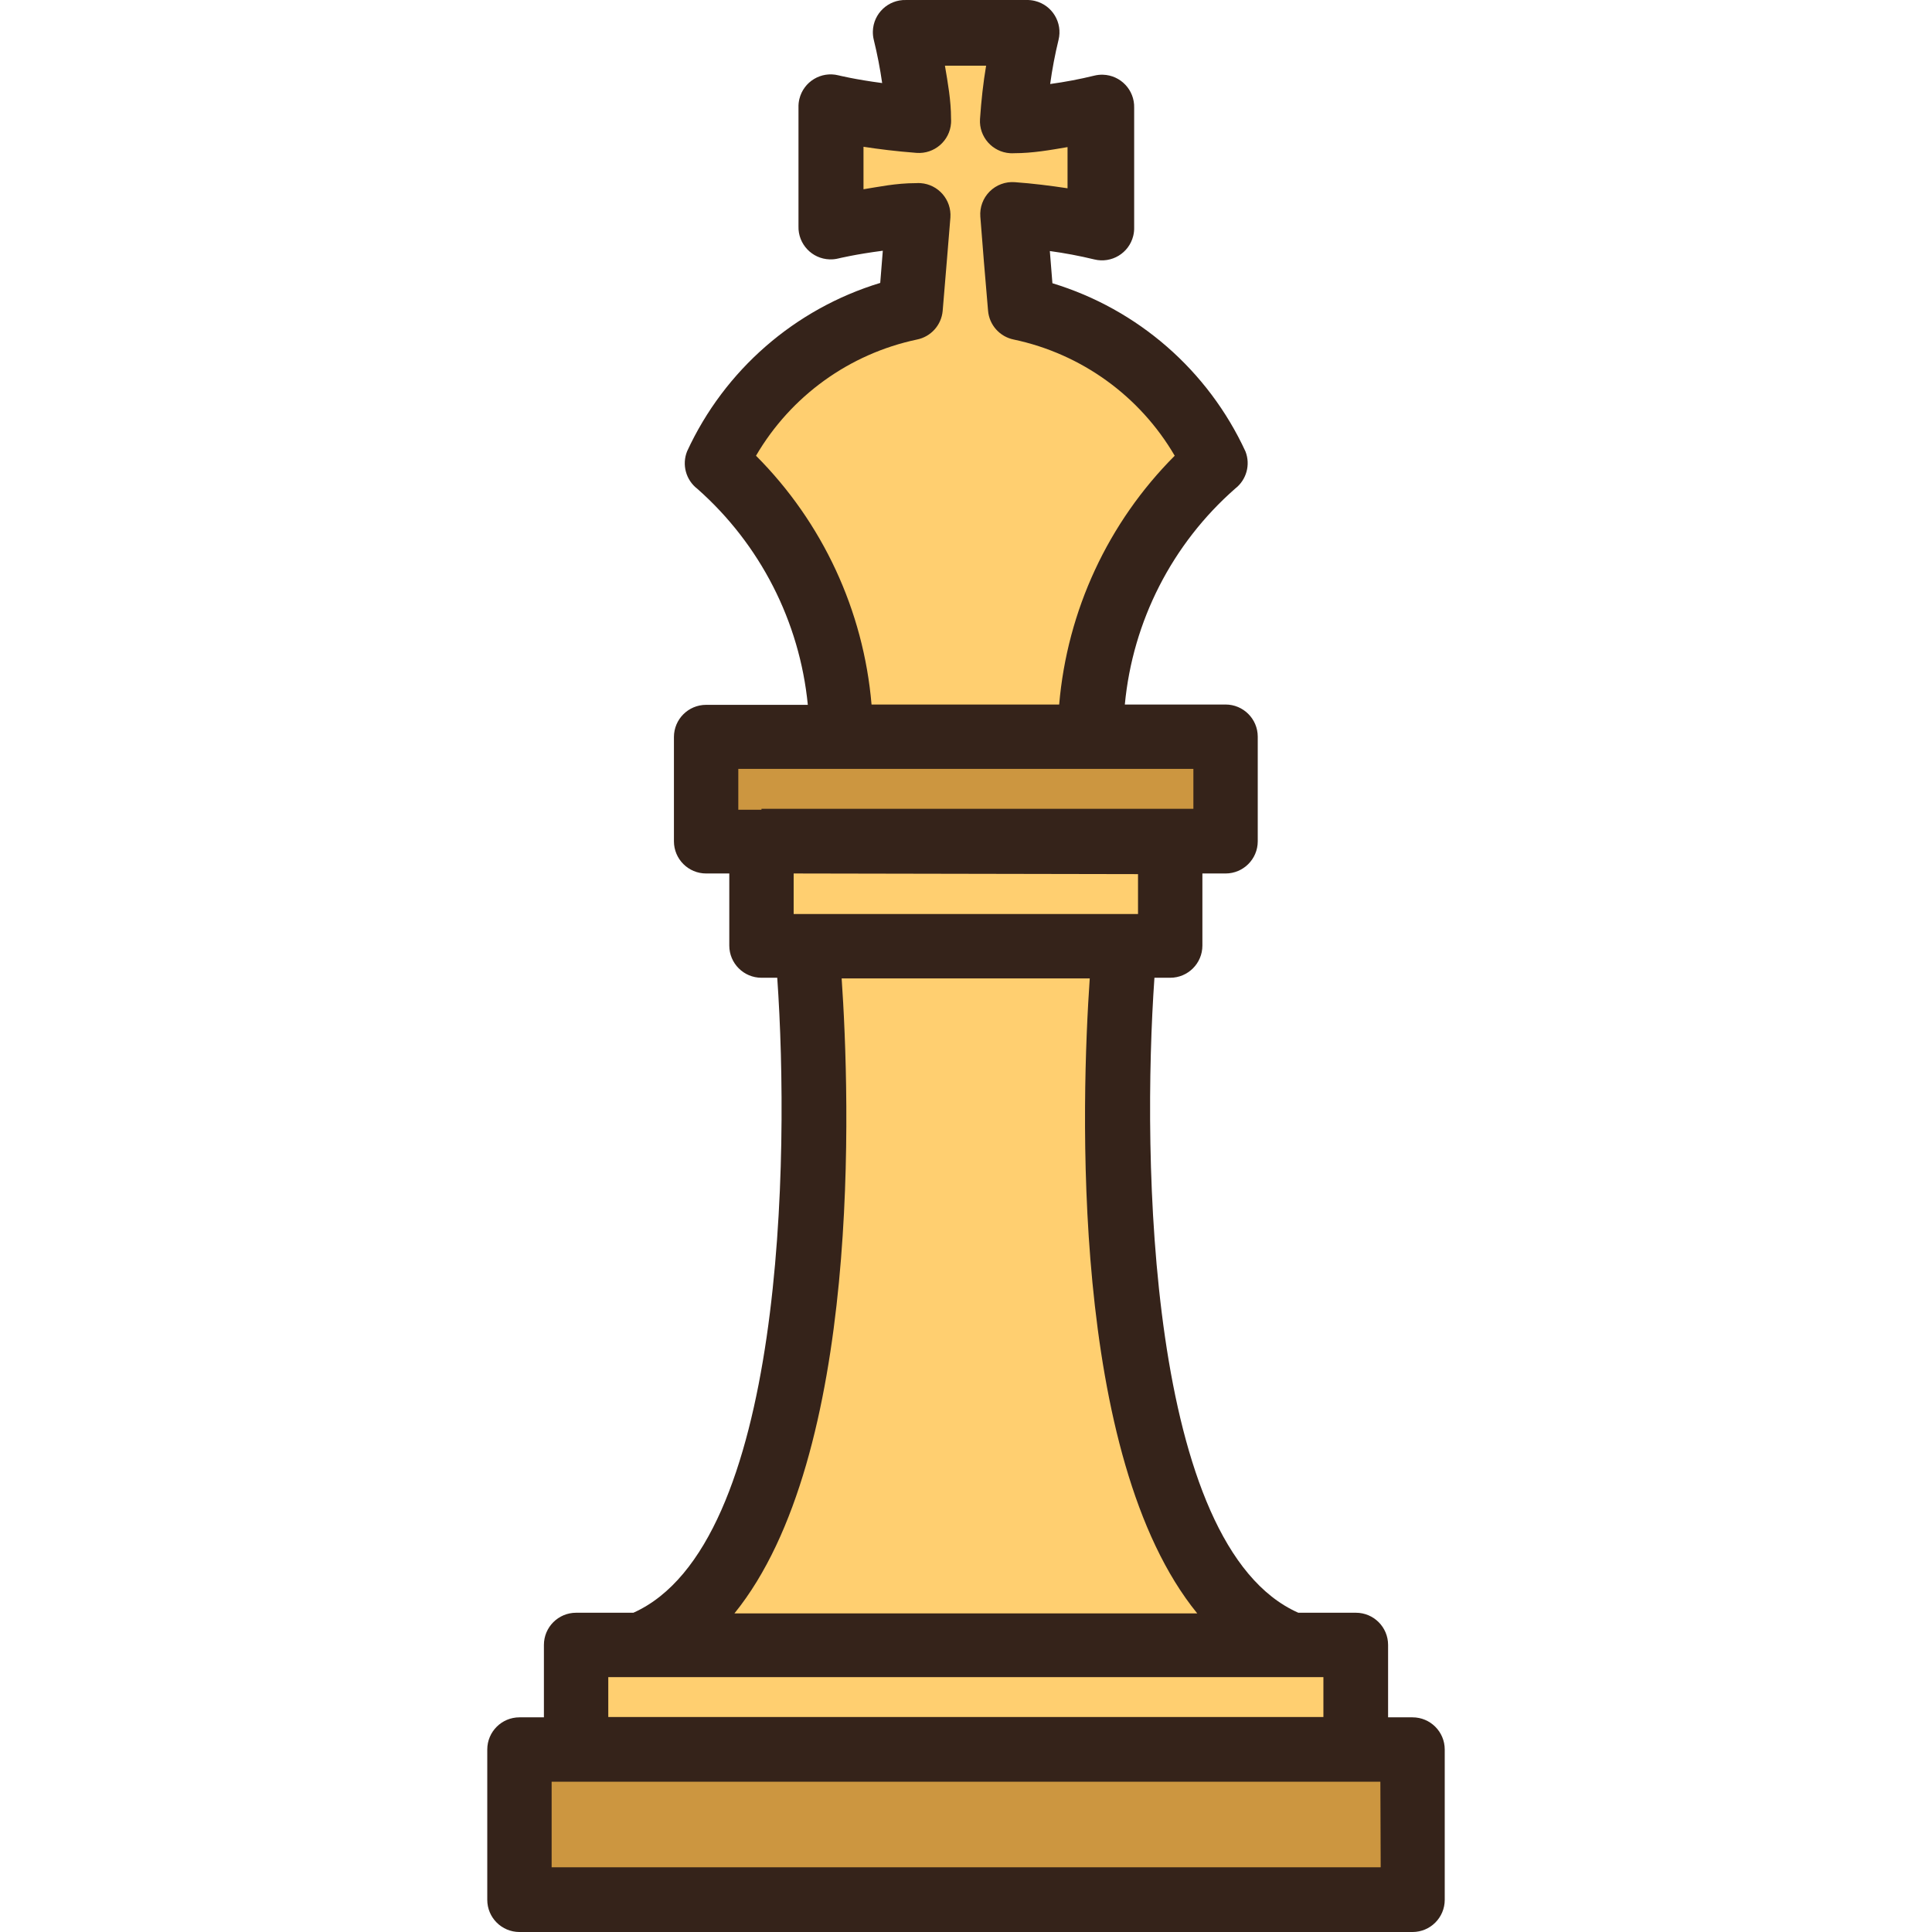
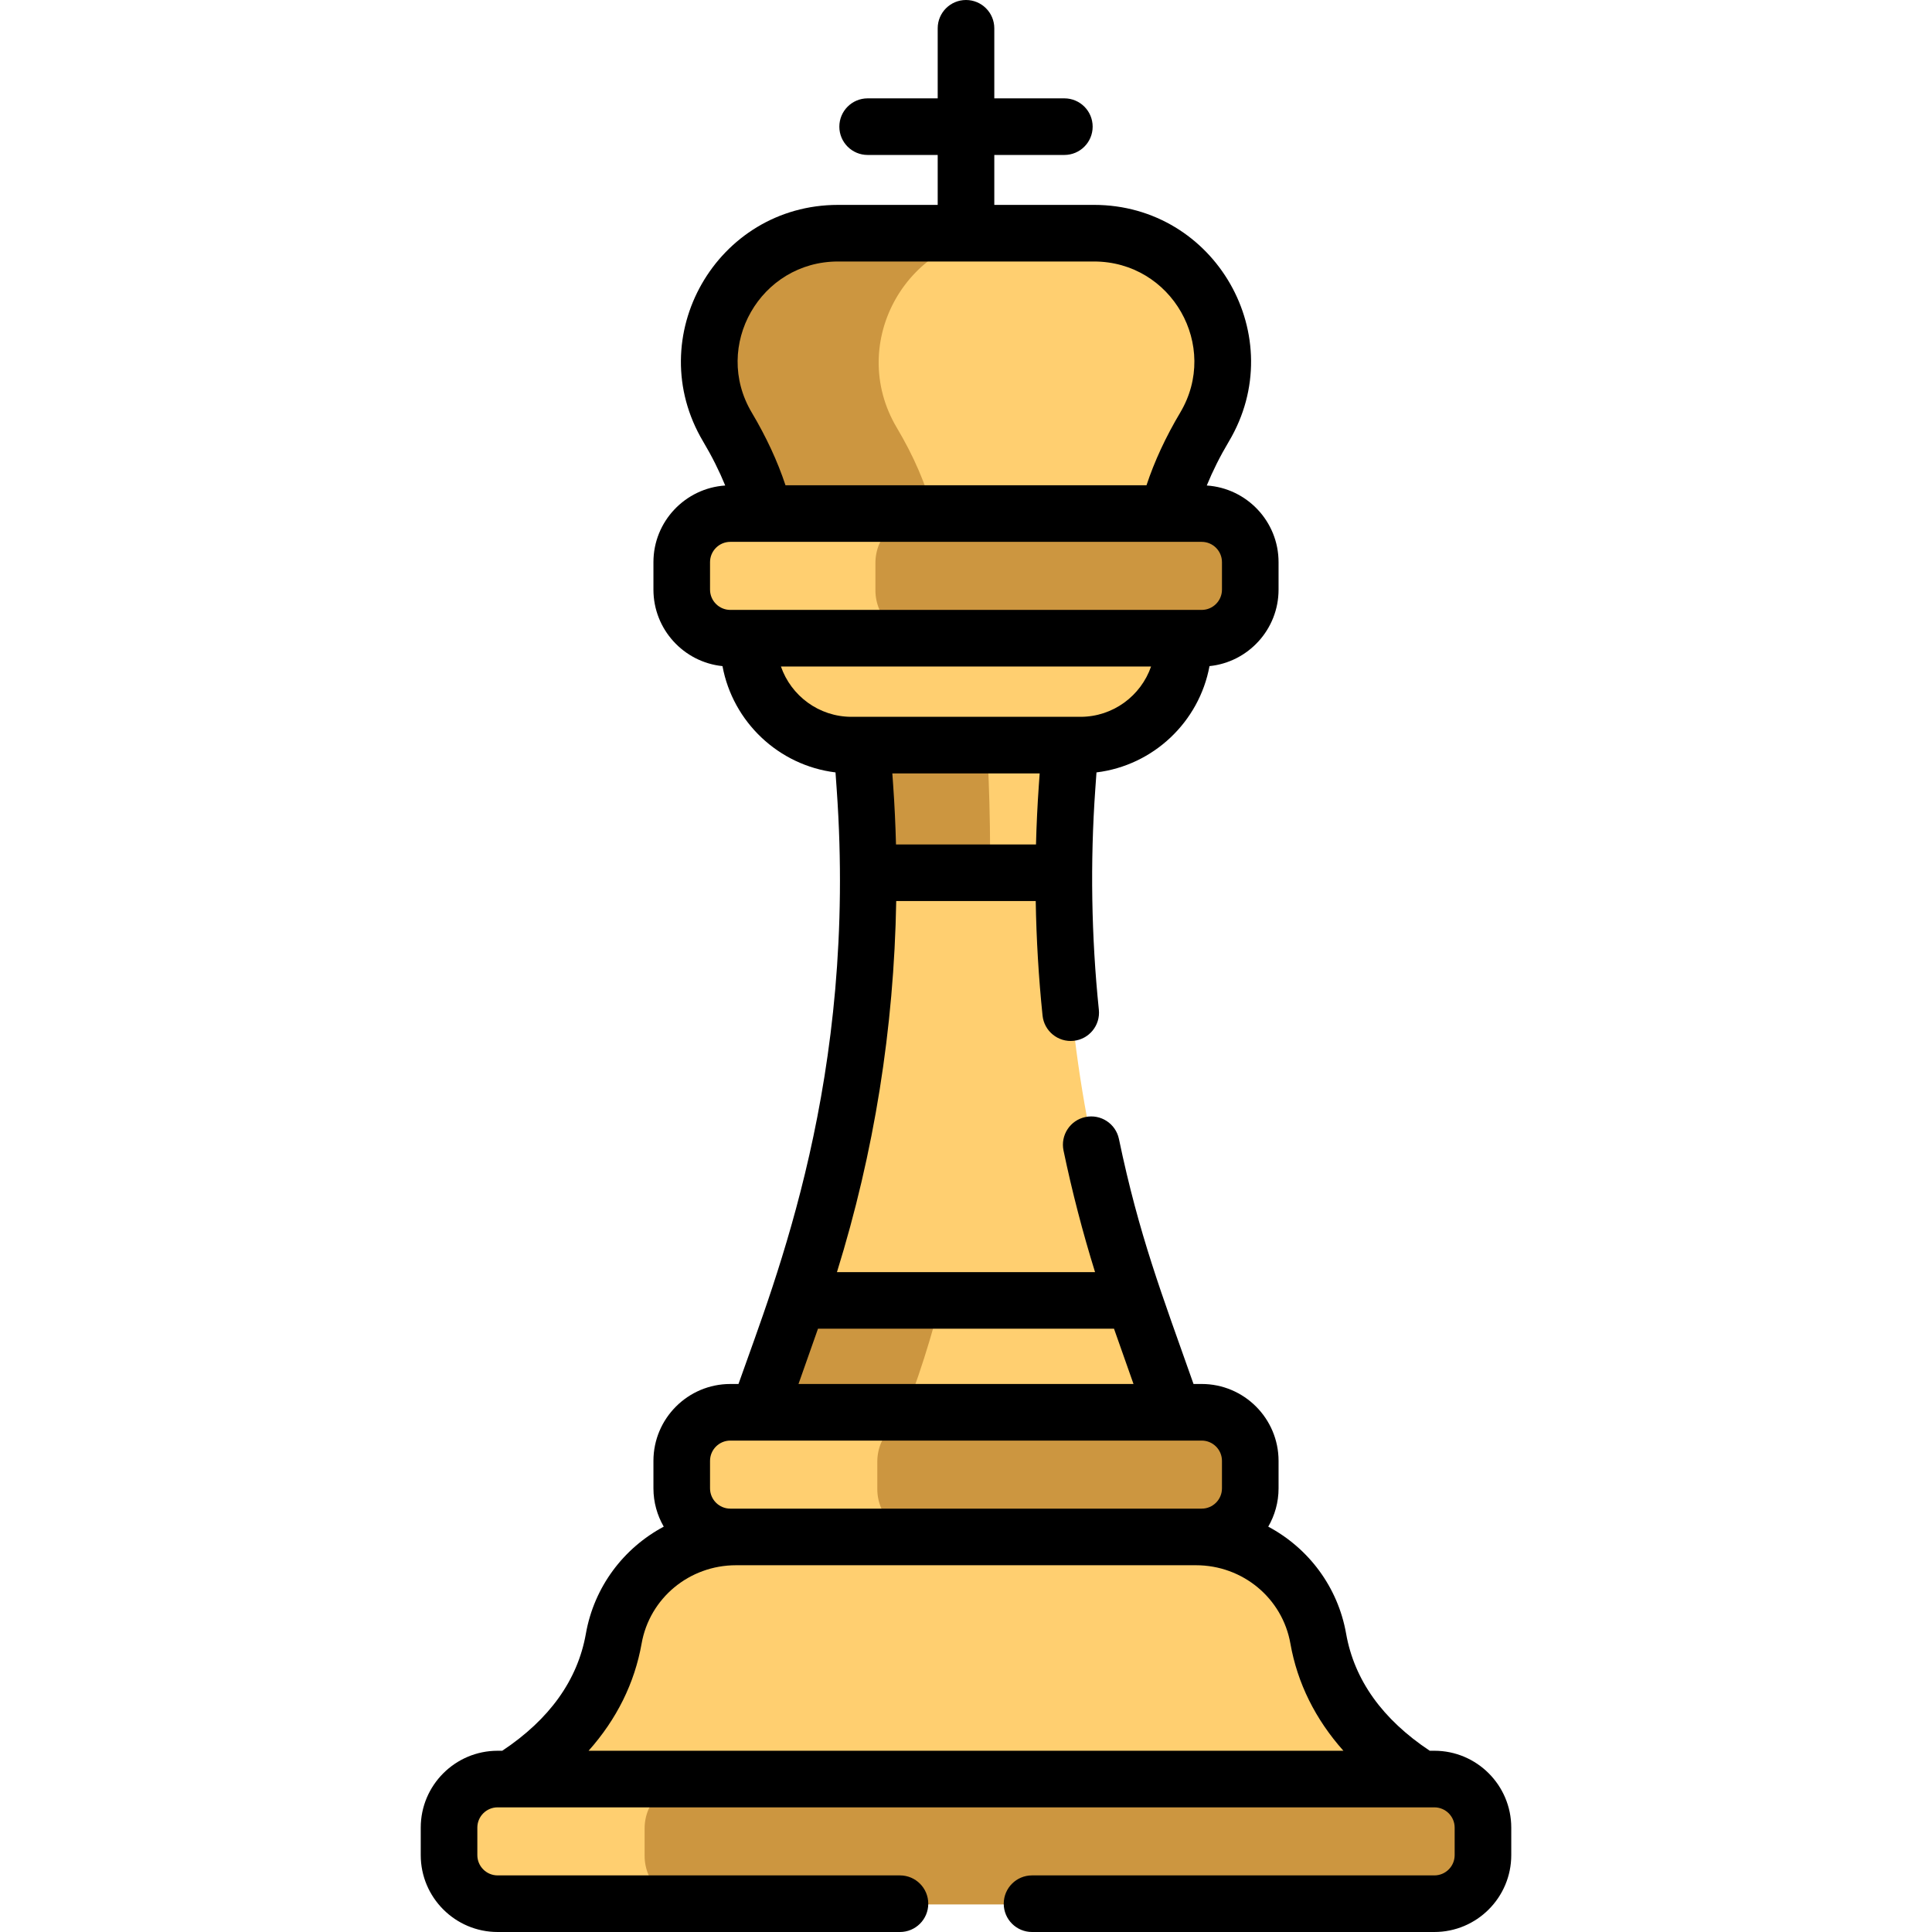
- <svg xmlns="http://www.w3.org/2000/svg" version="1.1" id="Capa_1" x="0px" y="0px" viewBox="0 0 480.243 480.243" style="enable-background:new 0 0 480.243 480.243;" xml:space="preserve">
-   <path style="fill:#CC9640;" d="M175.522,183.123h129.2v25.92h-129.2L175.522,183.123z" />
+ <svg xmlns="http://www.w3.org/2000/svg" version="1.1" width="512" height="512" x="0" y="0" viewBox="0 0 512 512" style="enable-background:new 0 0 512 512" xml:space="preserve" class="">
  <g>
-     <path style="fill:#FFCF70;" d="M189.282,209.123h101.6v25.92h-101.6L189.282,209.123z" />
-     <path style="fill:#FFCF70;" d="M209.282,183.123l-0.64-6.88c-1.758-21.479-11.085-41.637-26.32-56.88l-4.48-4.4l3.2-5.36   c9.808-16.805,26.301-28.644,45.36-32.56c0.64-8,1.44-16.8,1.92-23.2c-4.8,0-9.04,0.88-12.48,1.44l-9.12,0.96v-29.12l9.36,1.44   c3.44,0.56,8,1.04,12.56,1.44c0-4.24-0.8-8.4-1.44-12.4l-1.6-9.36h29.04l-1.52,9.28c-0.64,4-1.12,8-1.44,12.56   c4.4,0,8.56-0.72,12.56-1.44l9.28-1.52v29.12l-9.44-1.52c-4-0.64-8-1.12-12.4-1.44c0.48,6.4,1.28,15.6,1.92,23.28   c19.059,3.916,35.552,15.755,45.36,32.56l3.2,5.36l-4.48,4.4c-15.285,15.386-24.564,35.731-26.16,57.36l-0.64,7.28L209.282,183.123   z" />
-     <path style="fill:#FFCF70;" d="M165.682,408.884l10.4-13.04c30.16-37.04,26.72-125.92,24.88-152l-0.56-8.56h78.8l-0.56,8.56   c-1.76,26.32-5.28,115.2,24.88,152l10.64,13.04H165.682z" />
-     <path style="fill:#FFCF70;" d="M143.202,408.884h193.76v25.92h-193.76L143.202,408.884z" />
+     <g>
+       <g>
+         <path d="m230.378 231.492 2.067 3.209h46.125l3.709-3.209c.039-7.538.296-15.083.831-22.623l.794-11.202-2.459-2.966h-50.158l-2.533 2.966.794 11.202c.534 7.54.792 15.085.83 22.623z" fill="#ffcf70" data-original="#2b4d66" style="" class="" />
+         <path d="m228.754 197.667.794 11.202c.534 7.541.792 15.085.831 22.623l2.067 3.21h29.916c.261-22.903-.882-38.034-.882-38.034l-1.671-1.966h-28.521z" fill="#cc9640" data-original="#25475b" style="" class="" />
+         <path d="m300.893 344.825-3.573-3.249h-80.75l-4.806 3.249c-.247.715-.475 1.437-.727 2.151l-9.697 27.496 1.313 3.23h105.333l3.33-3.23-9.696-27.496c-.251-.714-.48-1.436-.727-2.151z" fill="#ffcf70" data-original="#2b4d66" style="" class="" />
+         <path d="m250.079 341.576h-33.509l-4.806 3.249c-.247.715-.475 1.437-.727 2.151l-9.697 27.496 1.313 3.23h35.808c4.722-11.506 8.54-23.707 11.618-36.126z" fill="#cc9640" data-original="#25475b" style="" class="" />
+         <path d="m349.68 434.45c-2.763-15.642-16.521-26.944-32.405-26.944l-5.958-3.554h-109.976l-5.958 3.554c-15.884 0-29.642 11.302-32.405 26.944-2.107 11.93-9.079 25.812-27.316 37.217l3.158 4.784h234.5l3.675-4.784c-18.237-11.405-25.209-25.287-27.315-37.217z" fill="#ffcf70" data-original="#365e7d" style="" class="" />
+         <path d="m214.478 434.45c2.763-15.642 16.521-26.944 32.405-26.944l5.958-3.554h-51.5l-5.958 3.554c-15.884 0-29.642 11.302-32.405 26.944-2.107 11.93-9.079 25.812-27.316 37.217l3.158 4.784h51.5l-3.158-4.784c18.237-11.405 25.209-25.287 27.316-37.217z" fill="#ffcf70" data-original="#2b4d66" style="" class="" />
+         <path d="m310.654 166.868h-68.096l-1.771 1.403v1.129c0 13.309 8.408 24.61 19.851 28.267h26.026c15.01 0 27.29-12.281 27.29-27.29v-1.044z" fill="#ffcf70" data-original="#365e7d" style="" class="" />
+         <path d="m241.154 169.628v-1.109l2.084-1.651h-41.227l-3.308 2.465v1.044c0 15.009 12.281 27.29 27.29 27.29h35.486c-11.664-3.298-20.325-14.644-20.325-28.039z" fill="#ffcf70" data-original="#2b4d66" style="" class="" />
+         <path d="m290.246 62c-10.038 0-57.812 0-67.835 0-26.366 0-42.78 28.712-29.3 51.372 4.301 7.23 7.769 14.938 9.751 22.927l1.625 3.236h103.333l1.975-3.236c1.982-7.989 5.45-15.697 9.751-22.927 13.48-22.66-2.933-51.372-29.3-51.372z" fill="#ffcf70" data-original="#4a80aa" style="" class="" />
+         <path d="m237.676 113.372c-13.481-22.66 2.933-51.372 29.3-51.372-17.321 0-38.305 0-44.564 0-26.366 0-42.78 28.712-29.3 51.372 4.301 7.23 7.769 14.938 9.751 22.927l1.625 3.236h44.564l-1.625-3.236c-1.982-7.989-5.45-15.697-9.751-22.927z" fill="#cc9640" data-original="#407093" style="" class="" />
+         <path d="m211.765 344.825h89.129c-12.527-36.302-18.811-74.703-18.614-113.333h-51.901c.196 38.63-6.088 77.031-18.614 113.333z" fill="#ffcf70" data-original="#365e7d" style="" class="" />
+         <path d="m262.389 231.492h-32.011c.197 38.63-6.087 77.031-18.614 113.333h37.493c10.537-40.642 12.956-84.074 13.132-113.333z" fill="#ffcf70" data-original="#2b4d66" style="" class="" />
+         <path d="m318.787 136.299h-76.563c-5.94 1.232-10.44 6.523-10.44 12.815v7.404c0 6.292 4.5 11.583 10.44 12.815h76.563c7.081 0 12.875-5.794 12.875-12.875v-7.285c0-7.081-5.793-12.874-12.875-12.874z" fill="#cc9640" data-original="#407093" style="" class="" />
+         <path d="m231.995 156.458v-7.285c0-7.081 5.794-12.875 12.875-12.875h-51c-7.081 0-12.875 5.794-12.875 12.875v7.285c0 7.081 5.794 12.875 12.875 12.875h51c-7.081 0-12.875-5.793-12.875-12.875z" fill="#ffcf70" data-original="#365e7d" style="" class="" />
+         <path d="m380.454 471.667h-199.6c-5.86 1.312-10.277 6.563-10.277 12.804v7.427c0 6.24 4.417 11.492 10.277 12.804h199.599c7.081 0 12.875-5.794 12.875-12.875v-7.285c.001-7.082-5.793-12.875-12.874-12.875z" fill="#cc9640" data-original="#407093" style="" class="" />
+         <path d="m170.829 491.827v-7.285c0-7.082 5.794-12.875 12.875-12.875h-51.5c-7.081 0-12.875 5.793-12.875 12.875v7.285c0 7.081 5.794 12.875 12.875 12.875h51.5c-7.082 0-12.875-5.794-12.875-12.875z" fill="#ffcf70" data-original="#365e7d" style="" class="" />
+         <path d="m318.787 374.471h-76.309c-5.844 1.328-10.243 6.571-10.243 12.802v7.432c0 6.23 4.4 11.474 10.243 12.802h76.309c7.081 0 12.875-5.794 12.875-12.875v-7.285c0-7.082-5.793-12.876-12.875-12.876z" fill="#cc9640" data-original="#407093" style="" class="" />
+         <path d="m232.495 394.631v-7.285c0-7.081 5.794-12.875 12.875-12.875h-51.5c-7.081 0-12.875 5.794-12.875 12.875v7.285c0 7.081 5.794 12.875 12.875 12.875h51.5c-7.081 0-12.875-5.794-12.875-12.875z" fill="#ffcf70" data-original="#365e7d" style="" class="" />
+       </g>
+       <g>
+         <path d="m131.875 512h106.625c4.143 0 7.5-3.358 7.5-7.5s-3.357-7.5-7.5-7.5h-106.625c-2.964 0-5.375-2.411-5.375-5.375v-7.284c0-2.964 2.411-5.375 5.375-5.375h248.25c2.964 0 5.375 2.411 5.375 5.375v7.284c0 2.964-2.411 5.375-5.375 5.375h-106.625c-4.143 0-7.5 3.358-7.5 7.5s3.357 7.5 7.5 7.5h106.625c11.234 0 20.375-9.14 20.375-20.375v-7.284c0-11.235-9.141-20.375-20.375-20.375h-1.229c-12.531-8.323-19.992-18.747-22.16-31.022-2.202-12.468-10.033-22.711-20.636-28.366 1.728-2.992 2.733-6.452 2.733-10.149v-7.285c0-11.235-9.141-20.375-20.375-20.375h-2.163c-8.434-23.916-14.408-39.277-19.768-64.936-.847-4.054-4.818-6.658-8.875-5.808-4.055.847-6.655 4.82-5.809 8.875 2.274 10.888 5.08 21.677 8.357 32.222h-68.398c9.847-31.705 15.123-64.556 15.706-98.333h36.97c.169 10.131.771 20.27 1.809 30.346.426 4.121 4.109 7.119 8.229 6.692 4.12-.424 7.116-4.108 6.692-8.229-1.998-19.391-2.31-39.174-.948-58.401l.319-4.501c15.085-1.845 27.211-13.377 29.953-28.17 10.263-1.043 18.299-9.736 18.299-20.27v-7.285c0-10.779-8.42-19.606-19.025-20.307 1.568-3.833 3.514-7.729 5.854-11.661 16.461-27.668-3.534-62.706-35.745-62.706h-26.415v-13.231h18.566c4.143 0 7.5-3.358 7.5-7.5s-3.357-7.5-7.5-7.5h-18.566v-18.566c0-4.142-3.357-7.5-7.5-7.5s-7.5 3.358-7.5 7.5v18.566h-18.566c-4.143 0-7.5 3.358-7.5 7.5s3.357 7.5 7.5 7.5h18.566v13.233h-26.417c-32.201 0-52.211 35.028-35.745 62.706 2.339 3.932 4.285 7.828 5.853 11.661-10.604.701-19.024 9.528-19.024 20.307v7.285c0 10.534 8.036 19.227 18.299 20.27 2.741 14.793 14.867 26.325 29.952 28.17l.319 4.501c5.421 76.481-16.12 129.463-26.032 157.572h-2.163c-11.234 0-20.375 9.14-20.375 20.375v7.285c0 3.697 1.005 7.156 2.733 10.148-10.603 5.655-18.434 15.898-20.636 28.366-2.168 12.275-9.629 22.699-22.16 31.022h-1.229c-11.234 0-20.375 9.14-20.375 20.375v7.284c0 11.234 9.141 20.374 20.375 20.374zm143.425-303.862c-.368 5.2-.615 10.421-.75 15.653h-37.104c-.133-5.227-.376-10.447-.745-15.653l-.225-3.171h39.049zm-53.217-138.839h67.835c20.604 0 33.346 22.401 22.854 40.037-3.845 6.461-6.838 12.917-8.936 19.262h-95.673c-2.099-6.344-5.092-12.8-8.936-19.261-10.5-17.655 2.272-40.038 22.856-40.038zm-28.541 92.333c-2.964 0-5.375-2.411-5.375-5.375v-7.285c0-2.964 2.411-5.375 5.375-5.375h124.917c2.964 0 5.375 2.411 5.375 5.375v7.285c0 2.964-2.411 5.375-5.375 5.375-3.445 0-121.688 0-124.917 0zm13.414 15h98.089c-2.683 7.751-10.057 13.333-18.709 13.333h-60.672c-8.652 0-16.025-5.582-18.708-13.333zm9.819 175.492h78.45l5.165 14.646h-88.78zm-28.608 35.021c0-2.964 2.411-5.375 5.375-5.375h124.917c2.964 0 5.375 2.411 5.375 5.375v7.285c0 2.964-2.411 5.375-5.375 5.375-15.402 0-114.589 0-124.917 0-2.964 0-5.375-2.411-5.375-5.375zm-18.132 48.408c2.123-12.022 12.646-20.749 25.02-20.749h121.892c12.373 0 22.896 8.726 25.019 20.749 1.854 10.492 6.626 20.086 14.049 28.412h-200.029c7.423-8.325 12.196-17.921 14.049-28.412z" fill="#000000" data-original="#000000" style="" class="" />
+       </g>
+     </g>
  </g>
-   <path style="fill:#CC9640;" d="M129.122,434.884h222v37.28h-222L129.122,434.884z" />
-   <path style="fill:#35231A;" d="M351.122,426.884h-6.08v-18c0-4.418-3.582-8-8-8h-14.32c-37.52-16.64-38.88-113.28-35.76-157.84h3.92  c4.418,0,8-3.582,8-8v-17.92h5.76c4.418,0,8-3.582,8-8v-26c0-4.418-3.582-8-8-8h-25.04c1.959-20.74,11.776-39.945,27.44-53.68  c2.791-2.165,3.831-5.904,2.56-9.2c-9.295-20.159-26.761-35.384-48-41.84l-0.64-8c3.713,0.503,7.398,1.198,11.04,2.08  c4.289,1.062,8.626-1.553,9.689-5.842c0.175-0.706,0.253-1.432,0.231-2.158v-29.68c0.13-4.416-3.346-8.102-7.762-8.231  c-0.727-0.021-1.453,0.056-2.158,0.231c-3.615,0.882-7.273,1.576-10.96,2.08c0.504-3.687,1.198-7.345,2.08-10.96  c1.062-4.289-1.553-8.626-5.842-9.689c-0.706-0.175-1.432-0.253-2.158-0.231h-29.92c-4.416-0.13-8.102,3.346-8.231,7.762  c-0.021,0.727,0.056,1.453,0.231,2.158c0.871,3.536,1.565,7.114,2.08,10.72c-6.72-0.88-10.88-1.92-10.88-1.92  c-4.289-1.062-8.626,1.553-9.689,5.842c-0.175,0.706-0.253,1.432-0.231,2.158v29.52c-0.13,4.416,3.346,8.102,7.762,8.231  c0.727,0.021,1.453-0.056,2.158-0.231c0,0,4.24-1.04,11.04-1.92l-0.64,8c-21.239,6.456-38.705,21.681-48,41.84  c-1.352,3.34-0.304,7.173,2.56,9.36c15.599,13.785,25.402,32.963,27.44,53.68h-25.28c-4.418,0-8,3.582-8,8v25.92  c0,4.418,3.582,8,8,8h5.76v17.92c0,4.418,3.582,8,8,8h3.92c3.12,44.56,1.76,141.04-35.76,157.84h-14.24c-4.418,0-8,3.582-8,8v18  h-6.08c-4.418,0-8,3.582-8,8v37.36c0,4.418,3.582,8,8,8h222c4.418,0,8-3.582,8-8v-37.36  C359.122,430.465,355.54,426.884,351.122,426.884L351.122,426.884z M187.922,113.283c8.661-14.84,23.189-25.329,40-28.88  c3.475-0.694,6.079-3.591,6.4-7.12c0.64-8,1.44-16.88,1.92-23.2c0.321-4.407-2.991-8.239-7.398-8.56  c-0.387-0.028-0.775-0.028-1.162,0c-5.04,0-9.44,0.96-13.04,1.52v-10.56c3.6,0.56,8,1.12,13.2,1.52  c4.407,0.321,8.239-2.991,8.56-7.398c0.028-0.387,0.028-0.775,0-1.162c0-4.48-0.8-8.88-1.52-13.12h10.24  c-0.72,4.24-1.2,8.64-1.52,13.28c-0.274,4.41,3.079,8.206,7.489,8.48c0.33,0.02,0.661,0.02,0.991,0c4.64,0,9.04-0.8,13.28-1.52  v10.24c-4.24-0.64-8.64-1.2-13.12-1.52c-2.318-0.17-4.596,0.677-6.24,2.32c-1.643,1.644-2.49,3.922-2.32,6.24  c0.48,6.4,1.28,16,1.92,23.36c0.287,3.559,2.899,6.497,6.4,7.2c16.811,3.551,31.339,14.04,40,28.88  c-16.556,16.589-26.727,38.488-28.72,61.84h-46.64C214.649,151.771,204.478,129.872,187.922,113.283L187.922,113.283z   M189.282,201.283h-5.76v-10.16h113.12v9.92h-107.36L189.282,201.283z M282.882,217.283v9.92h-85.6v-10.08L282.882,217.283z   M209.202,243.204h61.68c-2.08,30.16-5.04,118.88,26.72,157.84h-115.04c31.68-39.12,28.72-127.84,26.64-158L209.202,243.204z   M151.202,416.884h177.76v9.92h-177.76L151.202,416.884z M343.202,464.164h-206.08v-21.28h206L343.202,464.164z" />
-   <g>
- </g>
-   <g>
- </g>
-   <g>
- </g>
-   <g>
- </g>
-   <g>
- </g>
-   <g>
- </g>
-   <g>
- </g>
-   <g>
- </g>
-   <g>
- </g>
-   <g>
- </g>
-   <g>
- </g>
-   <g>
- </g>
-   <g>
- </g>
-   <g>
- </g>
-   <g>
- </g>
</svg>
